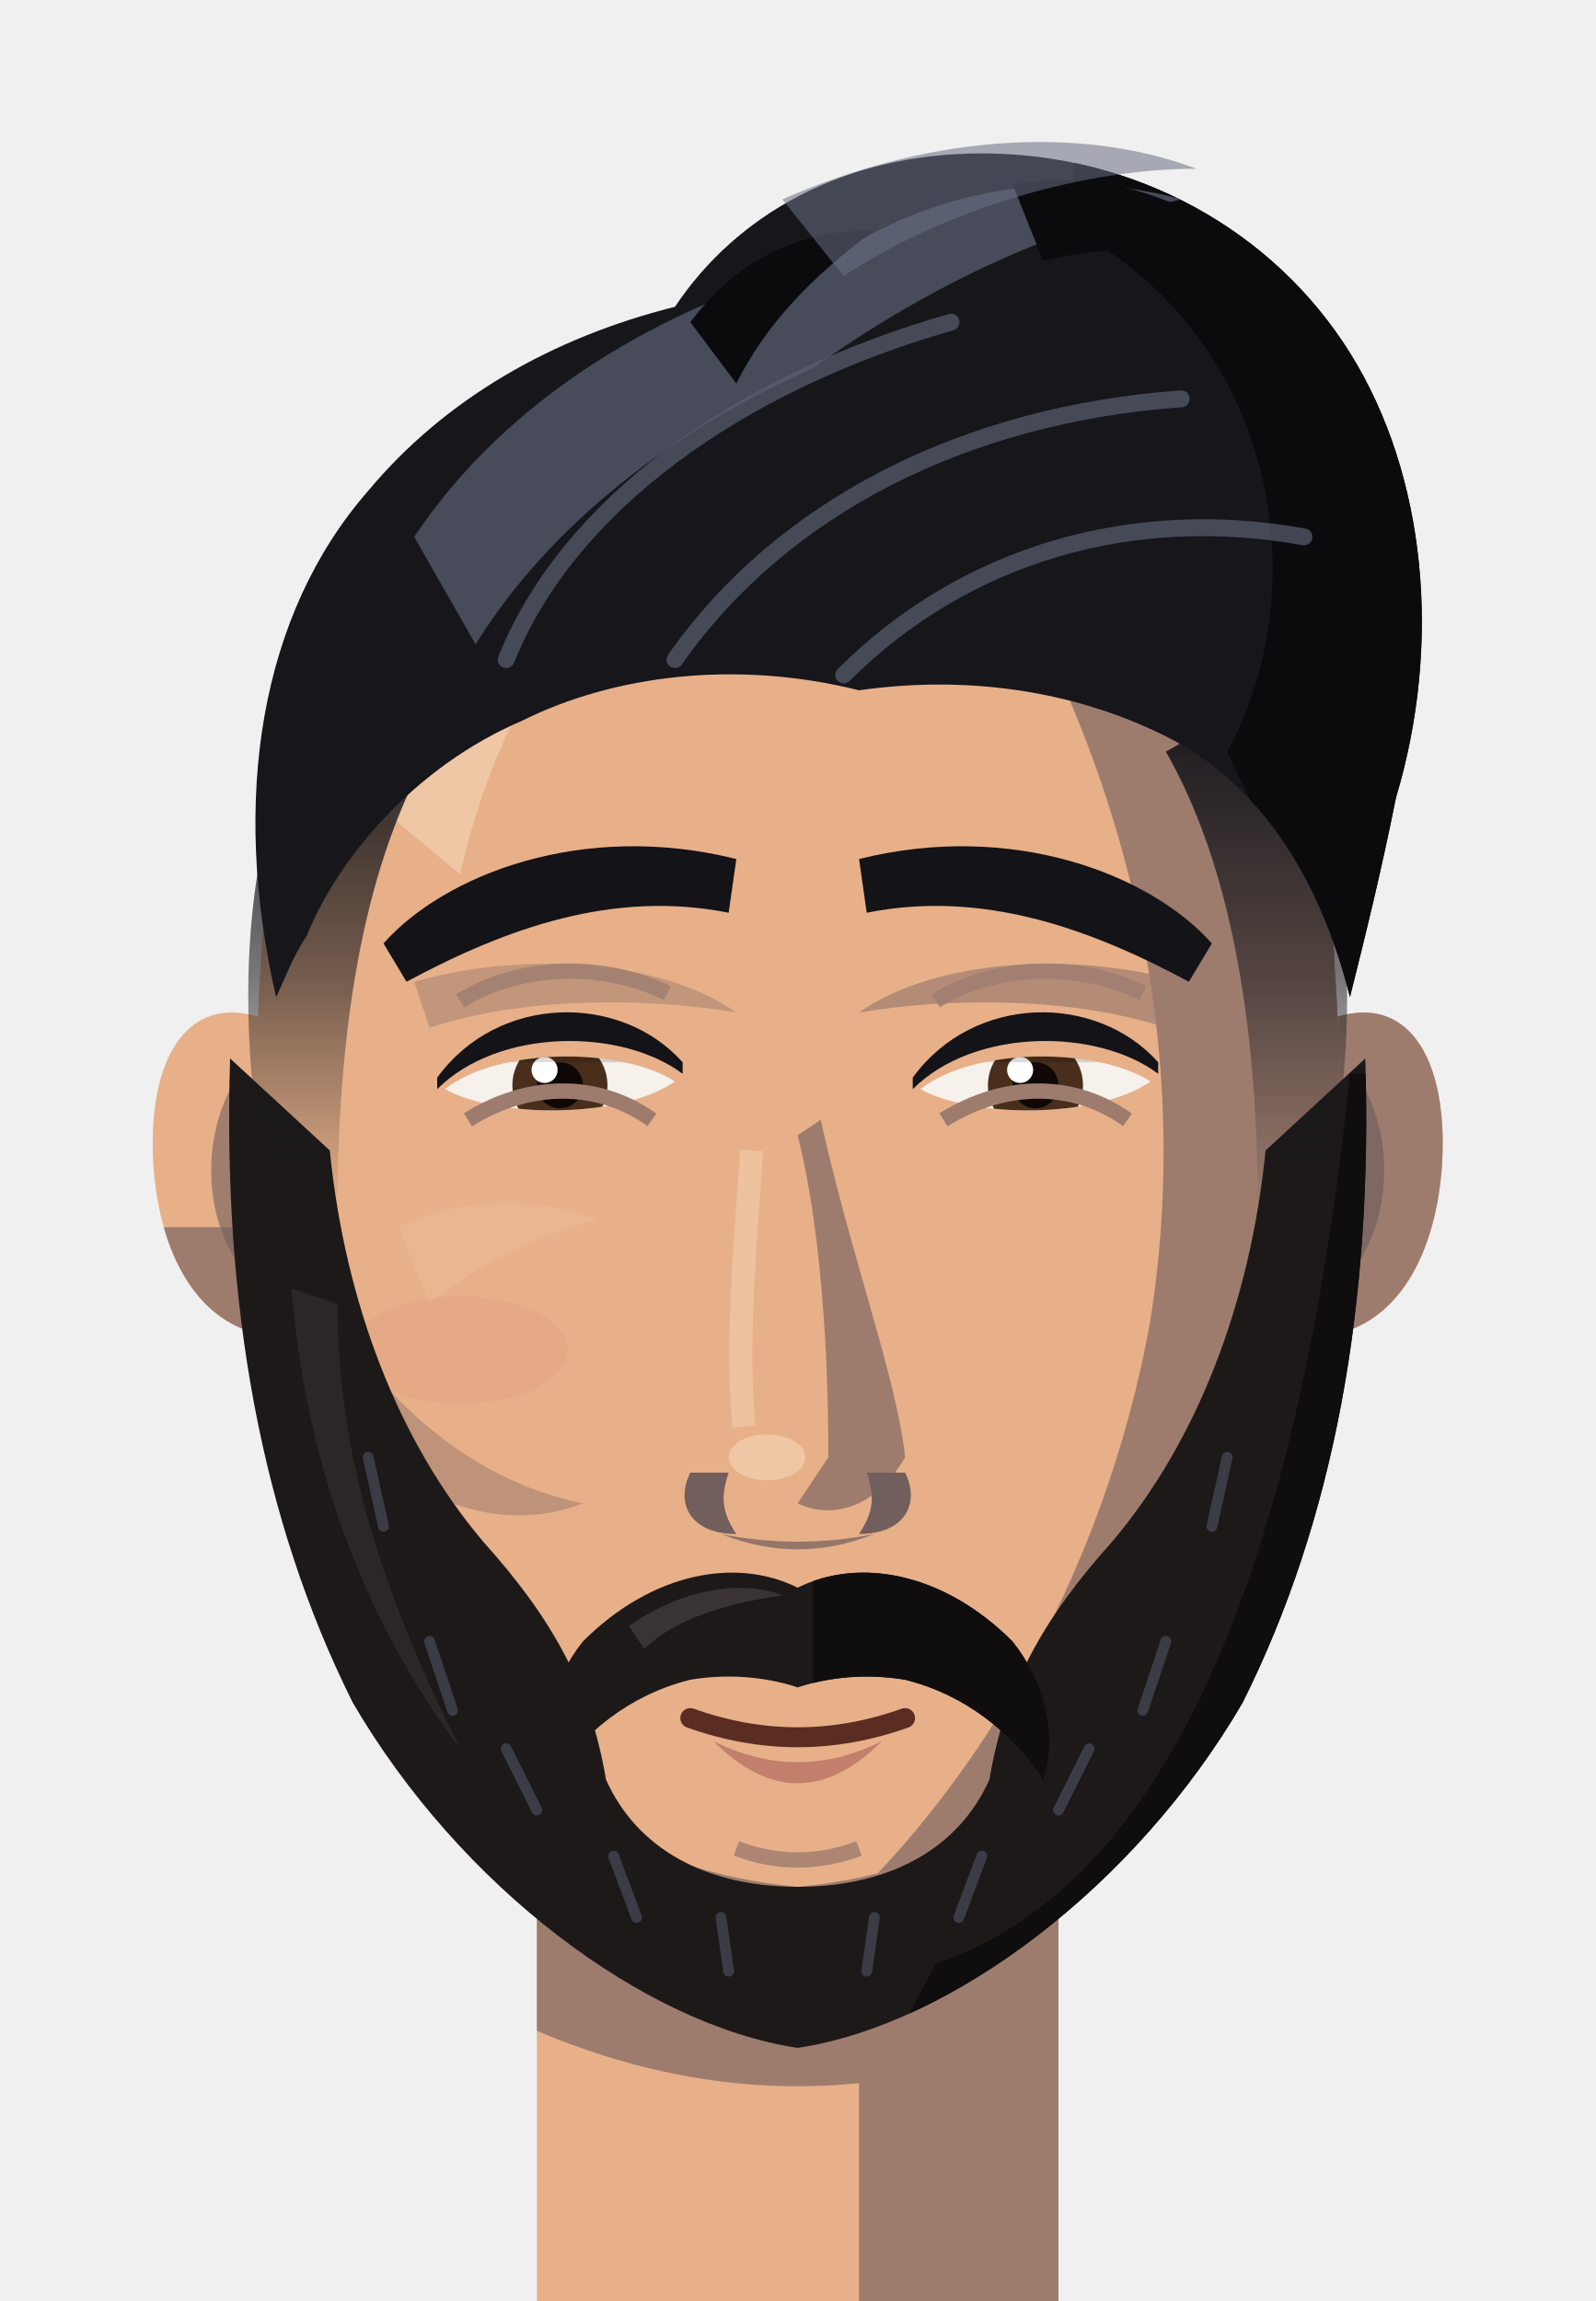
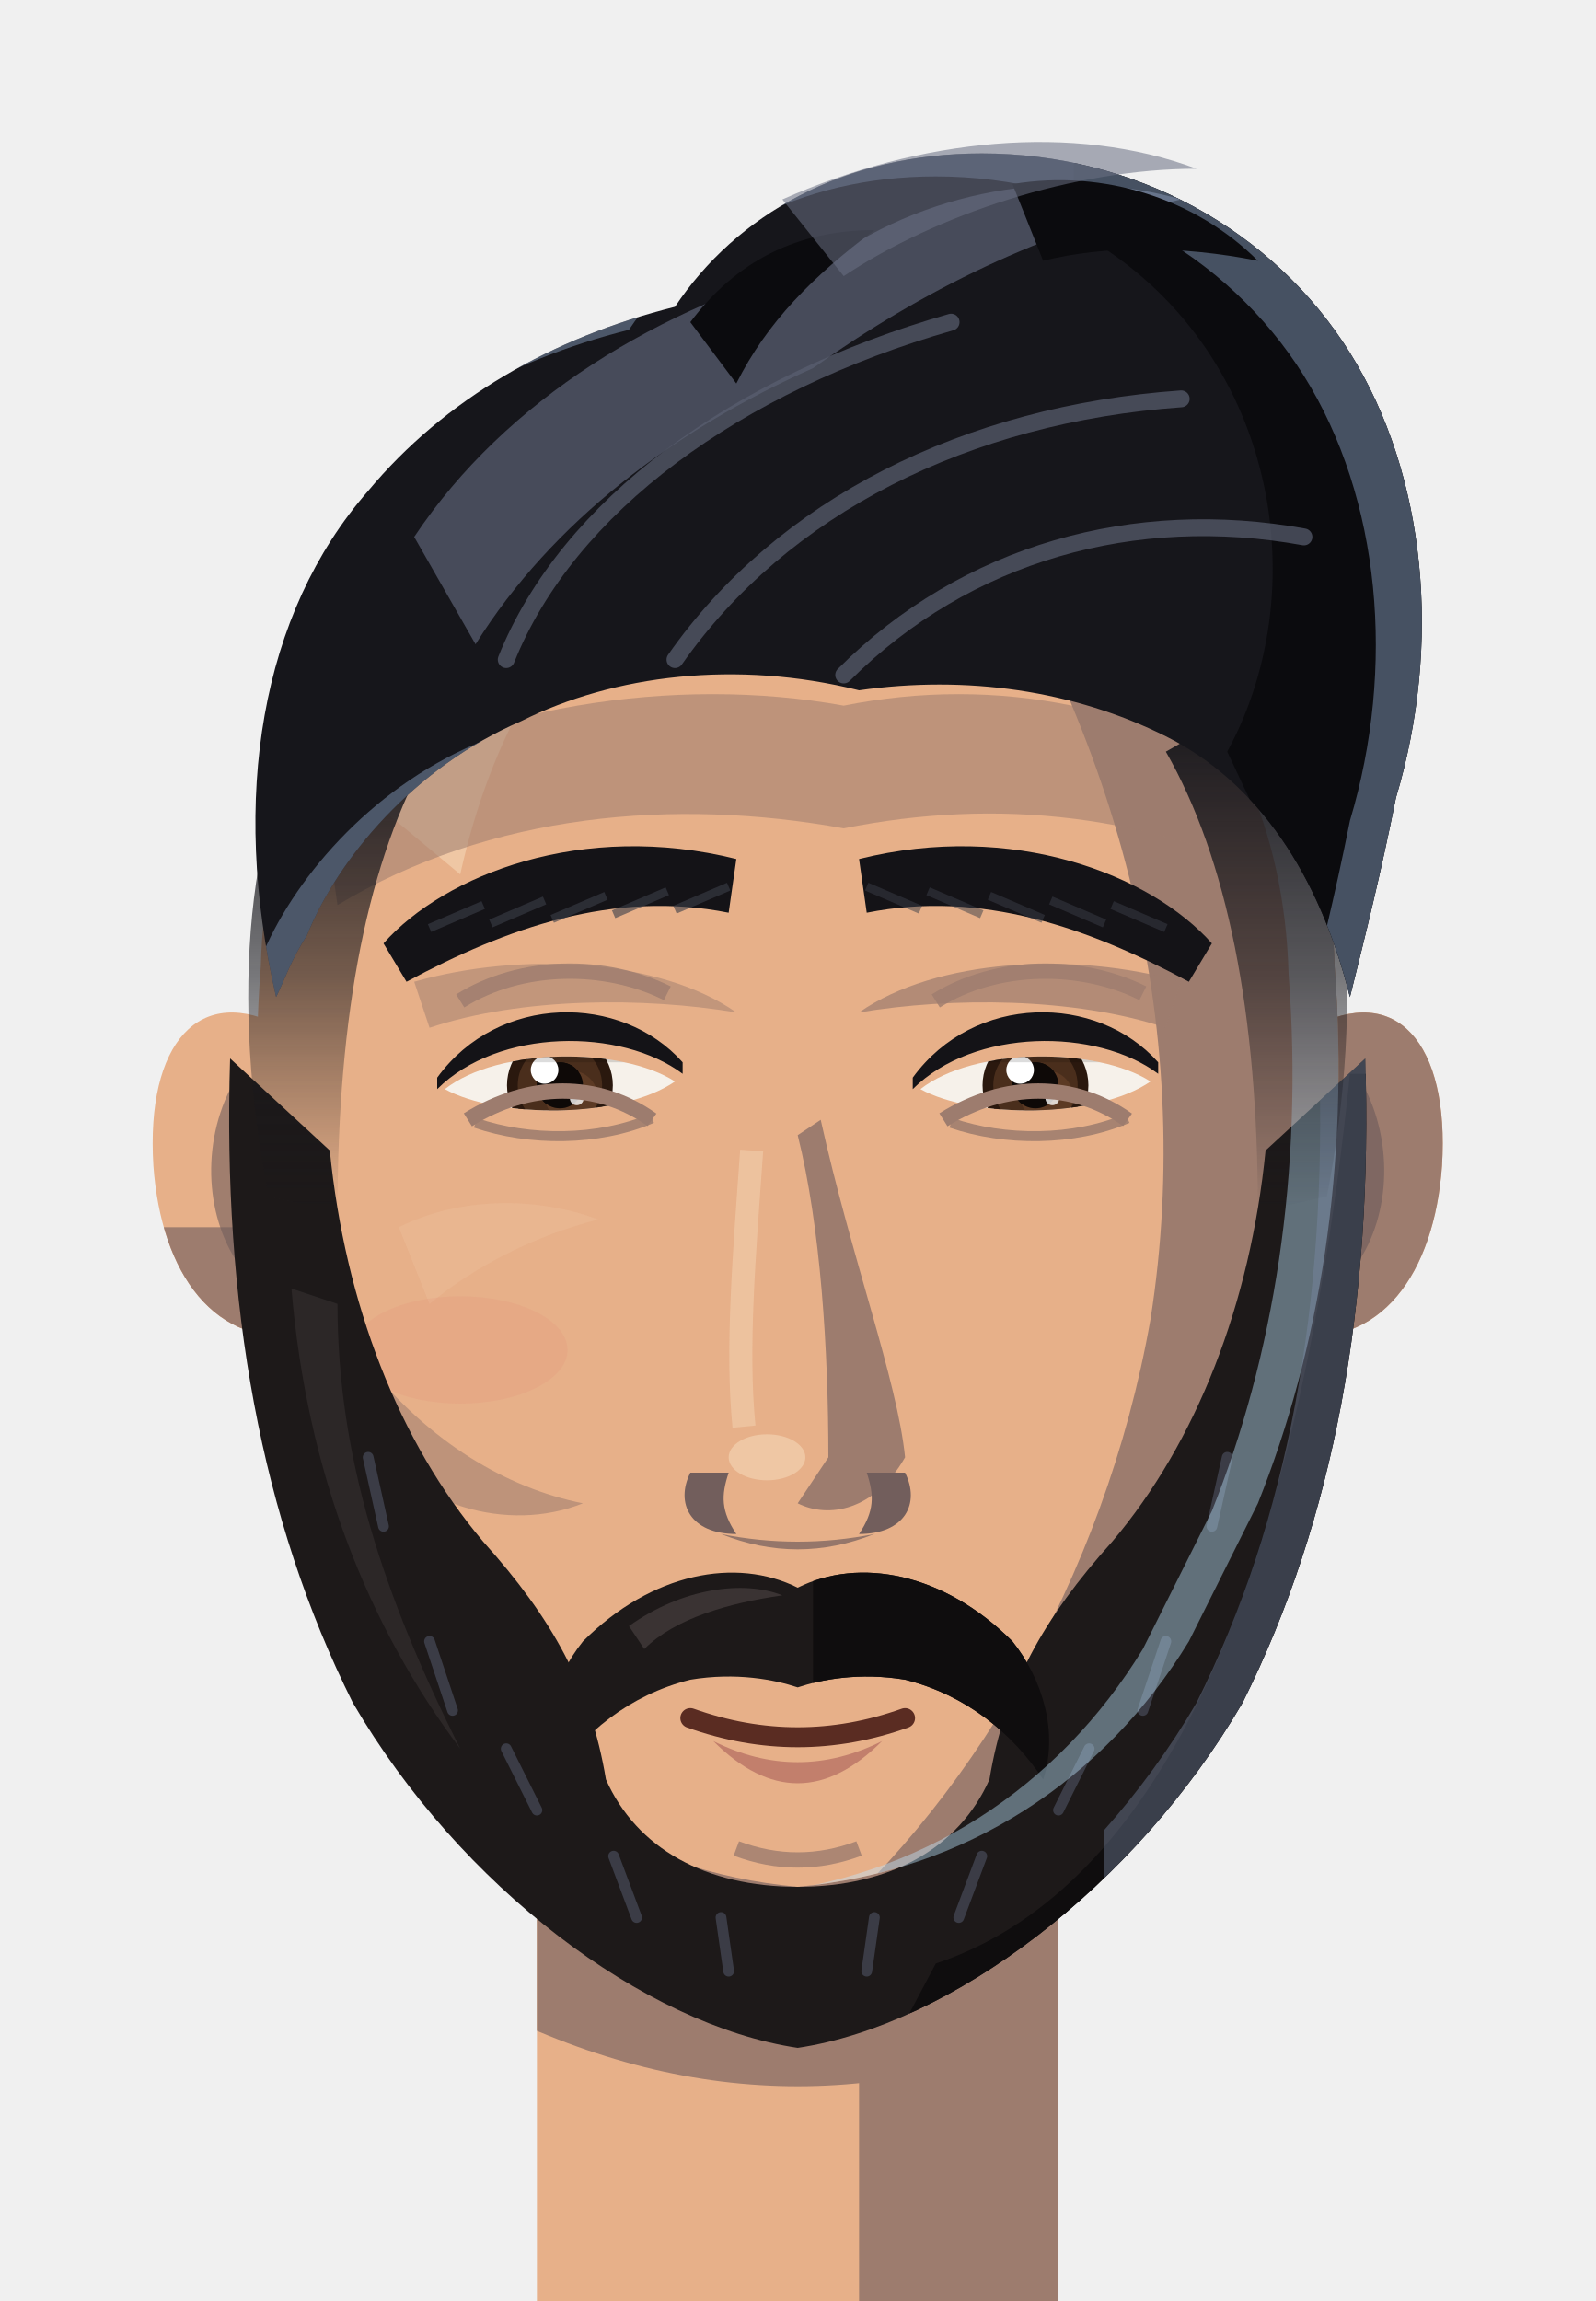
<svg xmlns="http://www.w3.org/2000/svg" viewBox="196 0 208 300" width="208" height="300">
  <defs>
    <linearGradient id="fade" x1="0" y1="0" x2="0" y2="1">
      <stop offset="0" stop-color="#16161b" stop-opacity="1" />
      <stop offset="0.55" stop-color="#16161b" stop-opacity="0.55" />
      <stop offset="1" stop-color="#16161b" stop-opacity="0" />
    </linearGradient>
    <clipPath id="c1">
      <path d="M233,134 C222,128 215,136 216,152 C217,166 224,176 236,174 Z" />
    </clipPath>
    <clipPath id="c2">
      <path d="M 367,134 C 378,128 385,136 384,152 C 383,166 376,176 364,174 Z" />
    </clipPath>
    <clipPath id="c3">
      <path d="M266,220 L266,304 L334,304 L334,220 Z" />
    </clipPath>
    <clipPath id="c4">
      <path d="M300,64 C341,64 369,88 370,126 C372,152 368,176 360,196 L351,214 C340,232 322,244 300,246 C278,244 260,232 249,214 L240,196 C232,176 228,152 230,126 C231,88 259,64 300,64 Z" />
    </clipPath>
    <clipPath id="c5">
      <path d="M254,142 C261,136.5 277,136.5 284,141 C277,145.85 261,145.85 254,142 Z" />
    </clipPath>
    <clipPath id="c6">
      <path d="M316,142 C323,136.5 339,136.5 346,141 C339,145.85 323,145.85 316,142 Z" />
    </clipPath>
    <clipPath id="c7">
      <path d="M226,138 C225,170 230,198 242,222 C256,246 280,264 300,267 C320,264 344,246 358,222 C370,198 375,170 374,138 L361,150 C359,170 352,188 341,201 C332,211 327,220 325,232 C321,241 312,246 300,246 C288,246 279,241 275,232 C273,220 268,211 259,201 C248,188 241,170 239,150 Z" />
    </clipPath>
    <clipPath id="c8">
      <path d="M272,214 C281,205 292,203 300,207 C308,203 319,205 328,214 C332,219 334,226 332,232 C328,226 322,221 314,219 C308,218 303,219 300,220 C297,219 292,218 286,219 C278,221 272,226 268,232 C266,226 268,219 272,214 Z" />
    </clipPath>
    <clipPath id="c9">
+       <path d="M300,64 C341,64 369,88 370,126 C372,152 368,176 360,196 L351,214 C340,232 322,244 300,246 C278,244 260,232 249,214 L240,196 C232,176 228,152 230,126 C231,88 259,64 300,64 Z" />
+     </clipPath>
+     <clipPath id="c10">
+       <path d="M226,138 C225,170 230,198 242,222 C256,246 280,264 300,267 C320,264 344,246 358,222 C370,198 375,170 374,138 L361,150 C359,170 352,188 341,201 C332,211 327,220 325,232 C321,241 312,246 300,246 C288,246 279,241 275,232 C273,220 268,211 259,201 C248,188 241,170 239,150 Z" />
+     </clipPath>
+     <clipPath id="c11">
+       <rect x="340" y="0" width="600" height="1500" />
+     </clipPath>
+     <clipPath id="c12">
+       <path d="M232,130 C226,104 230,80 244,64 C254,52 268,44 284,40 C292,28 306,20 324,20 C344,20 362,30 372,46 C382,62 384,84 378,104 C376,114 374,122 372,130 C368,114 360,102 348,96 C336,90 322,88 308,90 C292,86 276,88 264,94 C250,100 240,112 236,122 C234,125 233,128 232,130 Z" />
+     </clipPath>
+     <clipPath id="c13">
      <path d="M232,130 C226,104 230,80 244,64 C254,52 268,44 284,40 C292,28 306,20 324,20 C344,20 362,30 372,46 C382,62 384,84 378,104 C376,114 374,122 372,130 C368,114 360,102 348,96 C336,90 322,88 308,90 C292,86 276,88 264,94 C250,100 240,112 236,122 C234,125 233,128 232,130 Z" />
    </clipPath>
  </defs>
  <path d="M233,134 C222,128 215,136 216,152 C217,166 224,176 236,174 Z" fill="#e7b089" />
  <g clip-path="url(#c1)">
    <path d="M200,160 L240,160 L240,190 L200,190 Z" fill="#9d7c6e" />
  </g>
  <path d="M 367,134 C 378,128 385,136 384,152 C 383,166 376,176 364,174 Z" fill="#e7b089" />
  <g clip-path="url(#c2)">
    <path d="M360,120 L400,120 L400,190 L360,190 Z" fill="#9d7c6e" />
  </g>
  <path d="M226,142 C222,150 223,160 228,166 L230,164 C227,158 226,150 229,144 Z" fill="#725e5c" opacity="0.6" />
  <path d="M 374,142 C 378,150 377,160 372,166 L 370,164 C 373,158 374,150 371,144 Z" fill="#725e5c" opacity="0.7" />
  <path d="M266,220 L266,304 L334,304 L334,220 Z" fill="#e7b089" />
  <g clip-path="url(#c3)">
    <path d="M308,210 L340,210 L340,310 L308,310 Z" fill="#9d7c6e" />
    <path d="M260,210 L340,210 L340,262 Q300,282 260,262 Z" fill="#9d7c6e" />
  </g>
  <path d="M300,64 C341,64 369,88 370,126 C372,152 368,176 360,196 L351,214 C340,232 322,244 300,246 C278,244 260,232 249,214 L240,196 C232,176 228,152 230,126 C231,88 259,64 300,64 Z" fill="#e7b089" />
  <g clip-path="url(#c4)">
    <path d="M318,60 C352,70 376,96 376,130 C378,170 368,204 350,228 C336,244 318,252 300,254 C322,236 340,206 346,172 C352,134 342,94 318,60 Z" fill="#9d7c6e" />
    <path d="M244,104 C250,86 264,74 282,70 C268,82 260,96 256,114 Z" fill="#efc7a4" />
  </g>
  <path d="M248,160 C256,156 266,156 274,159 C266,161 258,165 252,170 Z" fill="#efc7a4" opacity="0.25" />
  <path d="M244,178 C252,188 262,194 272,196 C262,200 250,196 244,188 Z" fill="#9d7c6e" opacity="0.55" />
  <ellipse cx="256" cy="176" rx="14" ry="7" fill="#e07e70" opacity="0.14" />
  <path d="M246,123 C254,114 272,107 292,112 L291,119 C276,116 262,121 249,128 Z" fill="#141317" />
  <path d="M 354,123 C 346,114 328,107 308,112 L 309,119 C 324,116 338,121 351,128 Z" fill="#141317" />
+   <path d="M252,121.0 l7,-3" stroke="#3a3d48" stroke-width="1.1" opacity="0.6" />
+   <path d="M348,121.0 l-7,-3" stroke="#3a3d48" stroke-width="1.1" opacity="0.5" />
+   <path d="M260,120.4 l7,-3" stroke="#3a3d48" stroke-width="1.1" opacity="0.6" />
+   <path d="M340,120.4 l-7,-3" stroke="#3a3d48" stroke-width="1.1" opacity="0.5" />
+   <path d="M268,119.8 l7,-3" stroke="#3a3d48" stroke-width="1.1" opacity="0.6" />
+   <path d="M332,119.8 l-7,-3" stroke="#3a3d48" stroke-width="1.1" opacity="0.5" />
+   <path d="M276,119.2 l7,-3" stroke="#3a3d48" stroke-width="1.1" opacity="0.6" />
+   <path d="M324,119.2 l-7,-3" stroke="#3a3d48" stroke-width="1.1" opacity="0.5" />
+   <path d="M284,118.6 l7,-3" stroke="#3a3d48" stroke-width="1.1" opacity="0.6" />
+   <path d="M316,118.6 l-7,-3" stroke="#3a3d48" stroke-width="1.1" opacity="0.5" />
  <path d="M250,128 C264,124 282,125 292,132 C280,130 264,130 252,134 Z" fill="#9d7c6e" opacity="0.5" />
  <path d="M 350,128 C 336,124 318,125 308,132 C 320,130 336,130 348,134 Z" fill="#9d7c6e" opacity="0.7" />
  <path d="M254,142 C261,136.5 277,136.5 284,141 C277,145.85 261,145.85 254,142 Z" fill="#f6f1ea" />
  <g clip-path="url(#c5)">
    <circle cx="269" cy="141.5" r="6.2" fill="#4a2e1c" />
    <circle cx="269" cy="141.5" r="3" fill="#0e0907" />
-     <circle cx="267" cy="139.5" r="1.7" fill="#fff" />
+     <circle cx="269" cy="141.5" r="6.2" fill="none" stroke="#2a180e" stroke-width="1.4" />
+     <circle cx="270.5" cy="143" r="3.4" fill="#6b4329" opacity="0.55" />
+     <circle cx="269" cy="141.5" r="3" fill="#0e0907" />
+     <circle cx="267" cy="139.5" r="1.8" fill="#fff" />
+     <circle cx="271.2" cy="143.2" r="0.9" fill="#fff" opacity="0.8" />
    <rect x="249" y="120" width="40" height="18.5" fill="#000" opacity="0.14" />
  </g>
  <path d="M253,142 C261,134.0 277,134.0 285,140 L285,138.5 C277,129.5 261,129.5 253,140.5 Z" fill="#141317" />
+   <path d="M258,146.4 C265,148.8 274,148.8 281,145.8" fill="none" stroke="#725e5c" stroke-width="1.3" opacity="0.55" />
  <path d="M256,130.5 C264,125.5 275,125.5 283,129.5" fill="none" stroke="#9d7c6e" stroke-width="2" opacity="0.8" />
  <path d="M257,146 C265,141 274,141 281,146" fill="none" stroke="#9d7c6e" stroke-width="2" />
  <path d="M316,142 C323,136.5 339,136.5 346,141 C339,145.85 323,145.85 316,142 Z" fill="#f6f1ea" />
  <g clip-path="url(#c6)">
    <circle cx="331" cy="141.5" r="6.2" fill="#4a2e1c" />
    <circle cx="331" cy="141.5" r="3" fill="#0e0907" />
-     <circle cx="329" cy="139.5" r="1.7" fill="#fff" />
+     <circle cx="331" cy="141.5" r="6.2" fill="none" stroke="#2a180e" stroke-width="1.4" />
+     <circle cx="332.5" cy="143" r="3.4" fill="#6b4329" opacity="0.55" />
+     <circle cx="331" cy="141.5" r="3" fill="#0e0907" />
+     <circle cx="329" cy="139.5" r="1.8" fill="#fff" />
+     <circle cx="333.2" cy="143.2" r="0.9" fill="#fff" opacity="0.8" />
    <rect x="311" y="120" width="40" height="18.5" fill="#000" opacity="0.14" />
  </g>
  <path d="M315,142 C323,134.0 339,134.0 347,140 L347,138.5 C339,129.5 323,129.5 315,140.5 Z" fill="#141317" />
+   <path d="M320,146.4 C327,148.8 336,148.8 343,145.8" fill="none" stroke="#725e5c" stroke-width="1.3" opacity="0.55" />
  <path d="M318,130.5 C326,125.5 337,125.5 345,129.5" fill="none" stroke="#9d7c6e" stroke-width="2" opacity="0.8" />
  <path d="M319,146 C327,141 336,141 343,146" fill="none" stroke="#9d7c6e" stroke-width="2" />
  <path d="M303,146 C307,164 313,180 314,190 C310,197 304,198 300,196 L304,190 C304,176 303,160 300,148 Z" fill="#9d7c6e" />
  <path d="M286,192 C284,196 286,200 292,200 C290,197 290,195 291,192 Z" fill="#725e5c" />
  <path d="M314,192 C316,196 314,200 308,200 C310,197 310,195 309,192 Z" fill="#725e5c" />
  <path d="M290,200 Q300,204 310,200 Q300,202 290,200 Z" fill="#725e5c" opacity="0.7" />
  <ellipse cx="296" cy="190" rx="5" ry="3" fill="#efc7a4" />
  <path d="M294,150 C293,164 292,176 293,186" fill="none" stroke="#efc7a4" stroke-width="3" opacity="0.8" />
  <path d="M226,138 C225,170 230,198 242,222 C256,246 280,264 300,267 C320,264 344,246 358,222 C370,198 375,170 374,138 L361,150 C359,170 352,188 341,201 C332,211 327,220 325,232 C321,241 312,246 300,246 C288,246 279,241 275,232 C273,220 268,211 259,201 C248,188 241,170 239,150 Z" fill="#1d1919" />
  <g clip-path="url(#c7)">
    <path d="M318,256 C342,248 364,218 372,140 L390,140 L390,290 L300,290 Z" fill="#0f0d0e" />
    <path d="M234,168 C236,192 244,212 256,228 C246,208 240,190 240,170 Z" fill="#2c2727" />
  </g>
  <path d="M252,214 l3,9" fill="none" stroke="#474b5a" stroke-width="1.4" stroke-linecap="round" stroke-linejoin="round" opacity="0.7" />
  <path d="M262,228 l4,8" fill="none" stroke="#474b5a" stroke-width="1.4" stroke-linecap="round" stroke-linejoin="round" opacity="0.7" />
  <path d="M276,242 l3,8" fill="none" stroke="#474b5a" stroke-width="1.4" stroke-linecap="round" stroke-linejoin="round" opacity="0.7" />
  <path d="M290,250 l1,7" fill="none" stroke="#474b5a" stroke-width="1.4" stroke-linecap="round" stroke-linejoin="round" opacity="0.7" />
  <path d="M244,190 l2,9" fill="none" stroke="#474b5a" stroke-width="1.4" stroke-linecap="round" stroke-linejoin="round" opacity="0.7" />
  <path d="M310,250 l-1,7" fill="none" stroke="#474b5a" stroke-width="1.4" stroke-linecap="round" stroke-linejoin="round" opacity="0.7" />
  <path d="M324,242 l-3,8" fill="none" stroke="#474b5a" stroke-width="1.4" stroke-linecap="round" stroke-linejoin="round" opacity="0.7" />
  <path d="M338,228 l-4,8" fill="none" stroke="#474b5a" stroke-width="1.4" stroke-linecap="round" stroke-linejoin="round" opacity="0.7" />
  <path d="M348,214 l-3,9" fill="none" stroke="#474b5a" stroke-width="1.4" stroke-linecap="round" stroke-linejoin="round" opacity="0.7" />
  <path d="M356,190 l-2,9" fill="none" stroke="#474b5a" stroke-width="1.4" stroke-linecap="round" stroke-linejoin="round" opacity="0.7" />
  <path d="M272,214 C281,205 292,203 300,207 C308,203 319,205 328,214 C332,219 334,226 332,232 C328,226 322,221 314,219 C308,218 303,219 300,220 C297,219 292,218 286,219 C278,221 272,226 268,232 C266,226 268,219 272,214 Z" fill="#1d1919" />
  <g clip-path="url(#c8)">
    <path d="M302,200 L340,200 L340,236 L302,236 Z" fill="#0f0d0e" />
    <path d="M278,212 C285,207 293,206 298,208 C291,209 284,211 280,215 Z" fill="#3a3333" />
  </g>
  <path d="M286,224 Q300,229 314,224" fill="none" stroke="#5a2c22" stroke-width="2.6" stroke-linecap="round" />
  <path d="M289,227 Q300,238.0 311,227 Q300,232.5 289,227 Z" fill="#c27f6c" />
  <path d="M292,241 Q300,244 308,241" fill="none" stroke="#9d7c6e" stroke-width="2" opacity="0.8" />
+   <path d="M238,104 C258,92 284,88 306,92 C326,88 346,92 364,104 L366,116 C346,106 326,104 306,108 C284,104 260,106 240,118 Z" fill="#9d7c6e" opacity="0.55" />
+   <g clip-path="url(#c9)">
+     <path d="M-10,-10 L610,-10 L610,1510 L-10,1510 Z M 294,65 C 335,65 363,89 364,127 C 366,153 362,177 354,197 L 345,215 C 334,233 316,245 294,247 C 272,245 254,233 243,215 L 234,197 C 226,177 222,153 224,127 C 225,89 253,65 294,65 Z" fill-rule="evenodd" fill="#bfe6ff" opacity="0.42" />
+   </g>
+   <g clip-path="url(#c10)">
+     <g clip-path="url(#c11)">
+       <path d="M-10,-10 L610,-10 L610,1510 L-10,1510 Z M 220,138 C 219,170 224,198 236,222 C 250,246 274,264 294,267 C 314,264 338,246 352,222 C 364,198 369,170 368,138 L 355,150 C 353,170 346,188 335,201 C 326,211 321,220 319,232 C 315,241 306,246 294,246 C 282,246 273,241 269,232 C 267,220 262,211 253,201 C 242,188 235,170 233,150 Z" fill-rule="evenodd" fill="#7a8aa8" opacity="0.4" />
+     </g>
+   </g>
  <path d="M231,156 C226,130 228,106 238,90 L252,98 C244,112 240,132 240,158 Z" fill="url(#fade)" />
  <path d="M 369,156 C 374,130 372,106 362,90 L 348,98 C 356,112 360,132 360,158 Z" fill="url(#fade)" />
  <path d="M232,130 C226,104 230,80 244,64 C254,52 268,44 284,40 C292,28 306,20 324,20 C344,20 362,30 372,46 C382,62 384,84 378,104 C376,114 374,122 372,130 C368,114 360,102 348,96 C336,90 322,88 308,90 C292,86 276,88 264,94 C250,100 240,112 236,122 C234,125 233,128 232,130 Z" fill="#16161b" />
-   <g clip-path="url(#c9)">
+   <g clip-path="url(#c12)">
    <path d="M336,18 C368,24 388,52 384,84 C382,104 376,118 372,132 L356,98 C368,76 362,44 336,30 Z" fill="#0b0b0e" />
    <path d="M250,70 C262,52 282,40 304,34 C318,24 336,22 350,26 C332,30 316,38 302,48 C284,56 268,68 258,84 Z" fill="#474b5a" />
+   </g>
+   <g clip-path="url(#c13)">
+     <path d="M-10,-10 L610,-10 L610,1510 L-10,1510 Z M 226,133 C 220,107 224,83 238,67 C 248,55 262,47 278,43 C 286,31 300,23 318,23 C 338,23 356,33 366,49 C 376,65 378,87 372,107 C 370,117 368,125 366,133 C 362,117 354,105 342,99 C 330,93 316,91 302,93 C 286,89 270,91 258,97 C 244,103 234,115 230,125 C 228,128 227,131 226,133 Z" fill-rule="evenodd" fill="#8fa6c8" opacity="0.45" />
  </g>
  <path d="M262,86 C270,66 292,50 320,42" fill="none" stroke="#5a5f70" stroke-width="2.2" stroke-linecap="round" stroke-linejoin="round" opacity="0.7" />
  <path d="M284,86 C298,66 322,54 350,52" fill="none" stroke="#5a5f70" stroke-width="2.2" stroke-linecap="round" stroke-linejoin="round" opacity="0.7" />
  <path d="M306,88 C322,72 344,66 366,70" fill="none" stroke="#5a5f70" stroke-width="2.2" stroke-linecap="round" stroke-linejoin="round" opacity="0.7" />
  <path d="M286,42 C292,34 300,30 310,30 C302,36 296,42 292,50 Z" fill="#0b0b0e" />
  <path d="M328,24 C340,22 352,26 360,34 C350,32 340,32 332,34 Z" fill="#0b0b0e" />
  <path d="M298,26 C316,18 336,16 352,22 C336,22 318,28 306,36 Z" fill="#6a7083" opacity="0.55" />
</svg>
